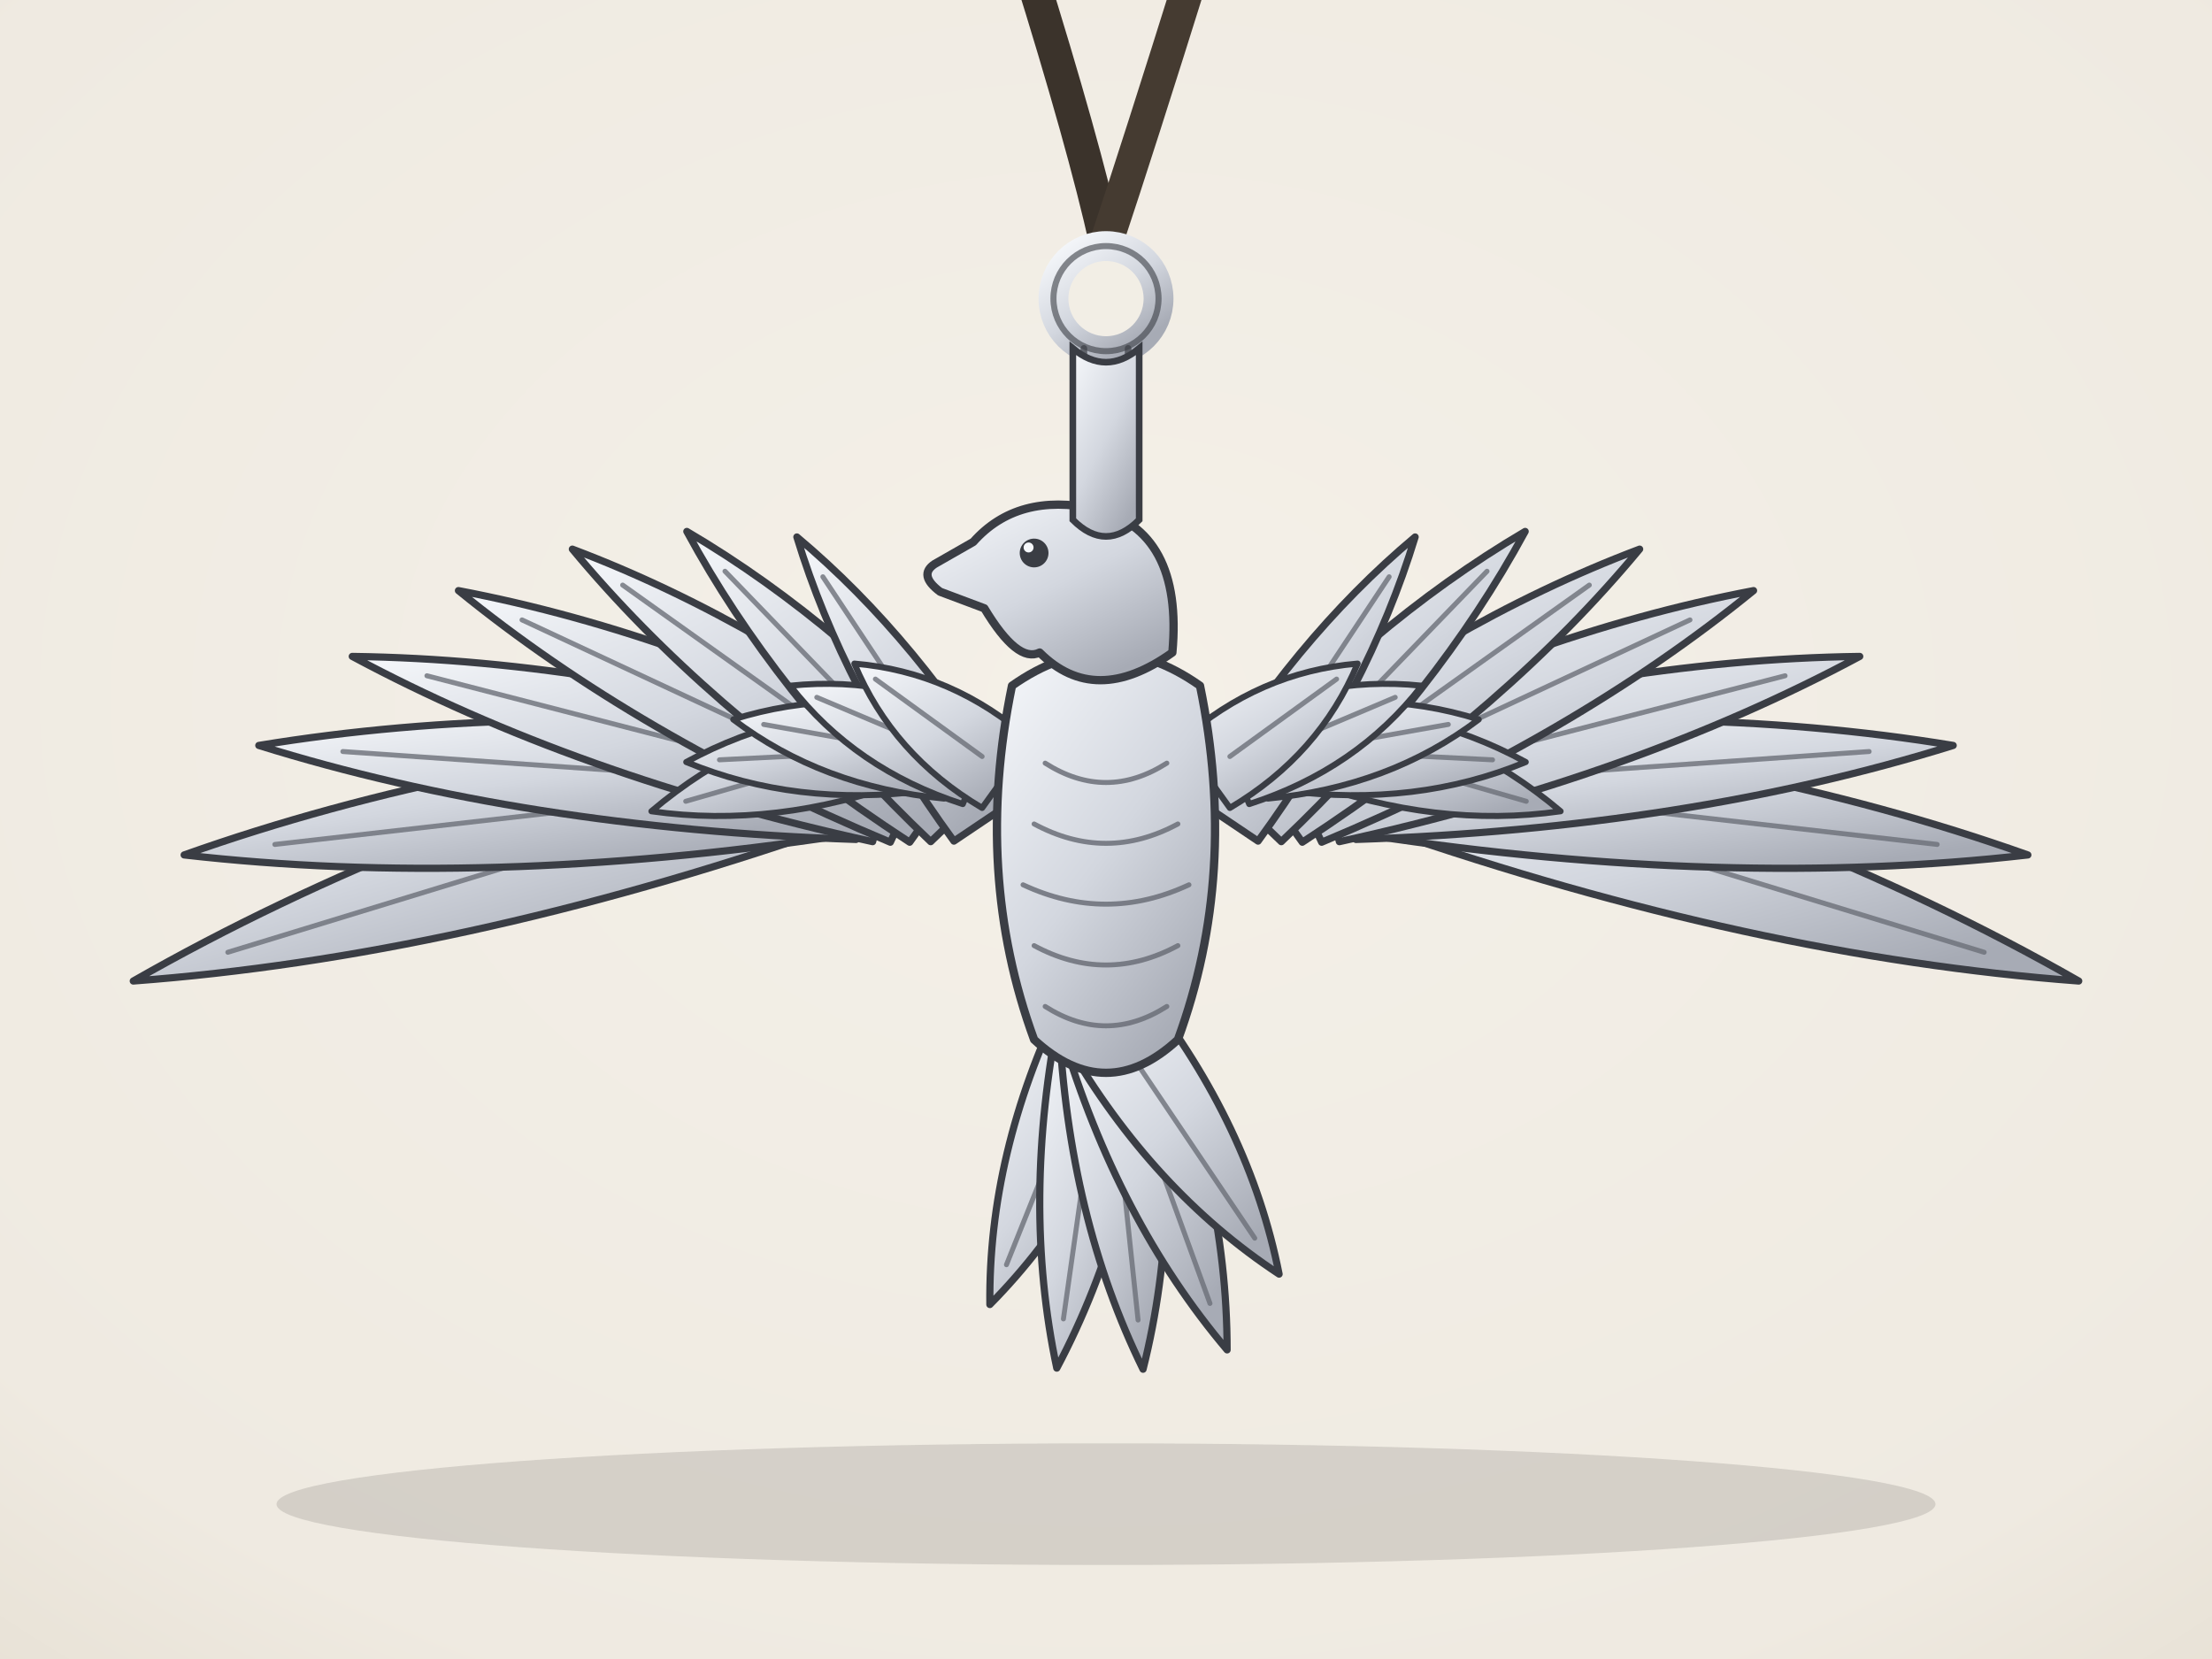
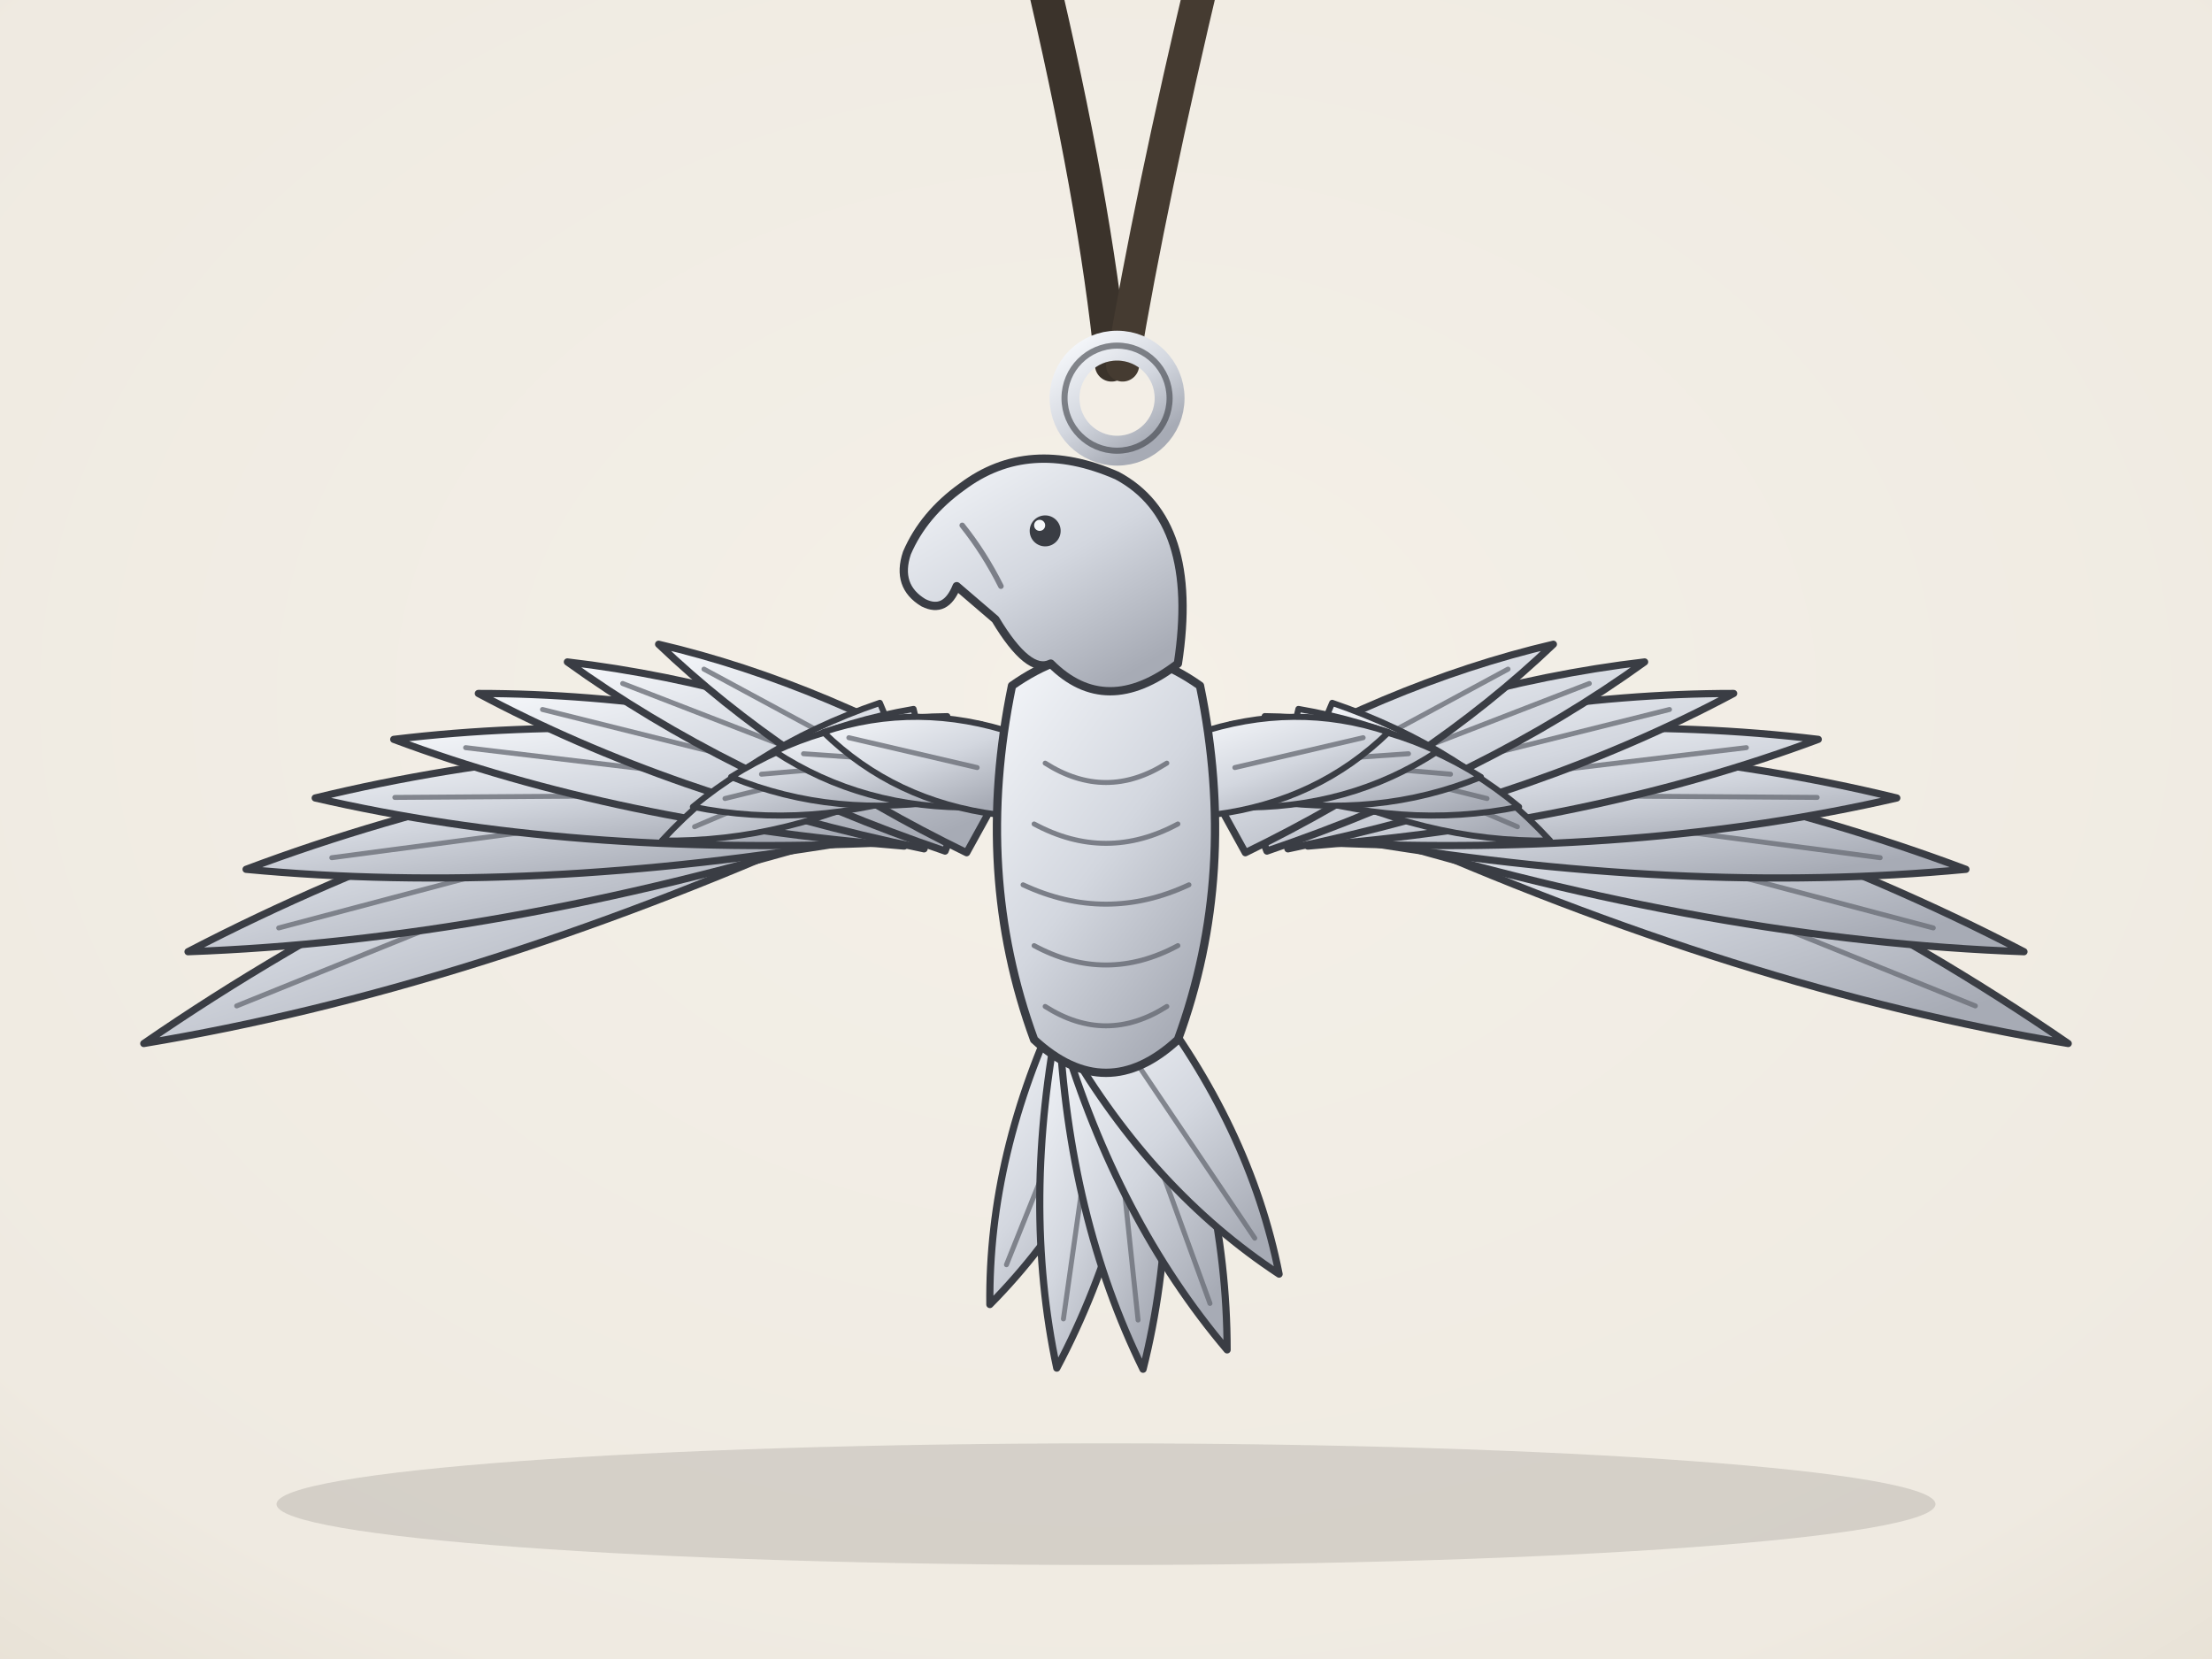
<svg xmlns="http://www.w3.org/2000/svg" viewBox="0 0 400 300" role="img" aria-label="翼を広げたイーグルペンダント">
  <defs>
    <linearGradient id="psil" x1="0" y1="0" x2="0.7" y2="1">
      <stop offset="0" stop-color="#f6f8fb" />
      <stop offset="0.55" stop-color="#d3d7df" />
      <stop offset="1" stop-color="#a7abb5" />
    </linearGradient>
    <linearGradient id="pgld" x1="0" y1="0" x2="0.6" y2="1">
      <stop offset="0" stop-color="#efd9a0" />
      <stop offset="0.55" stop-color="#c9a24b" />
      <stop offset="1" stop-color="#9a7731" />
    </linearGradient>
    <radialGradient id="ptq" cx="0.35" cy="0.3" r="0.9">
      <stop offset="0" stop-color="#5fc4bc" />
      <stop offset="0.6" stop-color="#3aa8a0" />
      <stop offset="1" stop-color="#25736d" />
    </radialGradient>
    <radialGradient id="pvig" cx="0.5" cy="0.42" r="0.85">
      <stop offset="0" stop-color="#f4f0e8" />
      <stop offset="0.75" stop-color="#efeae1" />
      <stop offset="1" stop-color="#e4ddd0" />
    </radialGradient>
  </defs>
  <rect width="400" height="300" fill="url(#pvig)" />
  <ellipse cx="200" cy="272" rx="150" ry="11" fill="#1c1b19" opacity="0.13" />
  <g stroke-linecap="round">
-     <path d="M186,-6 Q196,26 200,44" fill="none" stroke="#3b332b" stroke-width="6" />
-     <path d="M216,-6 Q206,26 200,44" fill="none" stroke="#453b31" stroke-width="6" />
-     <path d="M143.4,130 Q75.4,148.1 24.1,177.4 Q83,173 149.6,150 Z" fill="url(#psil)" stroke="#3a3d44" stroke-width="1.3" stroke-linejoin="round" />
-     <path d="M126.9,146 L41.2,172.2" stroke="#6b6f78" stroke-width="0.9" opacity="0.8" fill="none" />
-     <path d="M149.9,131.3 Q84.8,136.3 33.3,154.6 Q87.6,160.8 152.1,151.1 Z" fill="url(#psil)" stroke="#3a3d44" stroke-width="1.3" stroke-linejoin="round" />
-     <path d="M132.2,143.3 L49.7,152.7" stroke="#6b6f78" stroke-width="0.9" opacity="0.8" fill="none" />
-     <path d="M156.2,133 Q96.5,126.6 46.8,134.8 Q94.9,149.8 154.8,151.8 Z" fill="url(#psil)" stroke="#3a3d44" stroke-width="1.3" stroke-linejoin="round" />
-     <path d="M138.1,141.2 L62,135.9" stroke="#6b6f78" stroke-width="0.9" opacity="0.8" fill="none" />
-     <path d="M162.2,135 Q109.8,119.3 63.7,118.7 Q104.3,140.5 157.8,152.2 Z" fill="url(#psil)" stroke="#3a3d44" stroke-width="1.3" stroke-linejoin="round" />
-     <path d="M144.6,139.6 L77.2,122.2" stroke="#6b6f78" stroke-width="0.9" opacity="0.8" fill="none" />
-     <path d="M168,137.3 Q124,114.6 82.9,106.8 Q115.3,133.2 161,152.3 Z" fill="url(#psil)" stroke="#3a3d44" stroke-width="1.3" stroke-linejoin="round" />
-     <path d="M151.4,138.7 L94.4,112.1" stroke="#6b6f78" stroke-width="0.9" opacity="0.8" fill="none" />
-     <path d="M173.5,139.7 Q138.5,112.5 103.5,99.3 Q127.4,128.1 164.5,152.3 Z" fill="url(#psil)" stroke="#3a3d44" stroke-width="1.3" stroke-linejoin="round" />
-     <path d="M158.5,138.5 L112.6,105.8" stroke="#6b6f78" stroke-width="0.9" opacity="0.8" fill="none" />
-     <path d="M178.7,142.2 Q152.8,112.9 124.2,96.1 Q140,125.3 168.3,152.2 Z" fill="url(#psil)" stroke="#3a3d44" stroke-width="1.3" stroke-linejoin="round" />
-     <path d="M165.6,139 L131.1,103.3" stroke="#6b6f78" stroke-width="0.9" opacity="0.8" fill="none" />
-     <path d="M183.5,144.7 Q166.2,115.6 144.1,97.1 Q152.5,124.7 172.5,152.1 Z" fill="url(#psil)" stroke="#3a3d44" stroke-width="1.3" stroke-linejoin="round" />
-     <path d="M172.6,140.2 L148.8,104.3" stroke="#6b6f78" stroke-width="0.9" opacity="0.8" fill="none" />
-     <path d="M159.9,126.8 Q135.1,132 117.8,146.7 Q140.2,149.9 164.1,141.2 Z" fill="url(#psil)" stroke="#3a3d44" stroke-width="1.1" stroke-linejoin="round" />
-     <path d="M154.9,136 L124,144.9" stroke="#6b6f78" stroke-width="0.9" opacity="0.8" fill="none" />
-     <path d="M166.6,128 Q142.9,127.5 124.1,137.8 Q143.9,146 167.4,143 Z" fill="url(#psil)" stroke="#3a3d44" stroke-width="1.1" stroke-linejoin="round" />
-     <path d="M160.1,135.9 L130.1,137.4" stroke="#6b6f78" stroke-width="0.9" opacity="0.8" fill="none" />
-     <path d="M173.3,129.6 Q151.9,124 132.6,130.1 Q148.7,142.3 170.7,144.4 Z" fill="url(#psil)" stroke="#3a3d44" stroke-width="1.1" stroke-linejoin="round" />
-     <path d="M165.7,135.9 L138.1,131" stroke="#6b6f78" stroke-width="0.9" opacity="0.8" fill="none" />
-     <path d="M179.9,131.6 Q161.9,122 142.9,124 Q154.6,139.1 174.1,145.4 Z" fill="url(#psil)" stroke="#3a3d44" stroke-width="1.1" stroke-linejoin="round" />
-     <path d="M171.6,136.2 L147.7,126.1" stroke="#6b6f78" stroke-width="0.9" opacity="0.8" fill="none" />
-     <path d="M186.4,133.9 Q172.3,121.5 154.5,120 Q161.4,136.5 177.6,146.1 Z" fill="url(#psil)" stroke="#3a3d44" stroke-width="1.1" stroke-linejoin="round" />
-     <path d="M177.6,136.8 L158.3,122.8" stroke="#6b6f78" stroke-width="0.9" opacity="0.8" fill="none" />
-     <path d="M250.4,150 Q317,173 375.9,177.4 Q324.6,148.1 256.6,130 Z" fill="url(#psil)" stroke="#3a3d44" stroke-width="1.3" stroke-linejoin="round" />
-     <path d="M273.1,146 L358.8,172.2" stroke="#6b6f78" stroke-width="0.9" opacity="0.8" fill="none" />
-     <path d="M247.9,151.1 Q312.4,160.8 366.7,154.6 Q315.2,136.3 250.1,131.3 Z" fill="url(#psil)" stroke="#3a3d44" stroke-width="1.3" stroke-linejoin="round" />
-     <path d="M267.8,143.3 L350.3,152.7" stroke="#6b6f78" stroke-width="0.9" opacity="0.8" fill="none" />
-     <path d="M245.2,151.8 Q305.1,149.8 353.2,134.8 Q303.5,126.6 243.8,133 Z" fill="url(#psil)" stroke="#3a3d44" stroke-width="1.3" stroke-linejoin="round" />
-     <path d="M261.9,141.2 L338,135.9" stroke="#6b6f78" stroke-width="0.9" opacity="0.8" fill="none" />
-     <path d="M242.2,152.2 Q295.7,140.5 336.3,118.7 Q290.2,119.3 237.8,135 Z" fill="url(#psil)" stroke="#3a3d44" stroke-width="1.3" stroke-linejoin="round" />
-     <path d="M255.4,139.6 L322.8,122.2" stroke="#6b6f78" stroke-width="0.9" opacity="0.8" fill="none" />
-     <path d="M239,152.3 Q284.7,133.2 317.1,106.8 Q276,114.6 232,137.3 Z" fill="url(#psil)" stroke="#3a3d44" stroke-width="1.3" stroke-linejoin="round" />
-     <path d="M248.6,138.7 L305.6,112.1" stroke="#6b6f78" stroke-width="0.9" opacity="0.8" fill="none" />
-     <path d="M235.5,152.3 Q272.6,128.1 296.5,99.3 Q261.5,112.5 226.5,139.7 Z" fill="url(#psil)" stroke="#3a3d44" stroke-width="1.3" stroke-linejoin="round" />
-     <path d="M241.5,138.5 L287.4,105.8" stroke="#6b6f78" stroke-width="0.9" opacity="0.8" fill="none" />
-     <path d="M231.7,152.2 Q260,125.3 275.8,96.1 Q247.2,112.9 221.3,142.2 Z" fill="url(#psil)" stroke="#3a3d44" stroke-width="1.3" stroke-linejoin="round" />
-     <path d="M234.4,139 L268.9,103.3" stroke="#6b6f78" stroke-width="0.9" opacity="0.8" fill="none" />
-     <path d="M227.5,152.1 Q247.5,124.7 255.9,97.1 Q233.8,115.6 216.5,144.7 Z" fill="url(#psil)" stroke="#3a3d44" stroke-width="1.3" stroke-linejoin="round" />
-     <path d="M227.4,140.2 L251.2,104.3" stroke="#6b6f78" stroke-width="0.9" opacity="0.8" fill="none" />
-     <path d="M235.9,141.2 Q259.8,149.9 282.2,146.7 Q264.9,132 240.1,126.8 Z" fill="url(#psil)" stroke="#3a3d44" stroke-width="1.1" stroke-linejoin="round" />
-     <path d="M245.1,136 L276,144.9" stroke="#6b6f78" stroke-width="0.9" opacity="0.8" fill="none" />
-     <path d="M232.6,143 Q256.1,146 275.9,137.8 Q257.1,127.5 233.4,128 Z" fill="url(#psil)" stroke="#3a3d44" stroke-width="1.1" stroke-linejoin="round" />
-     <path d="M239.9,135.9 L269.9,137.4" stroke="#6b6f78" stroke-width="0.9" opacity="0.8" fill="none" />
-     <path d="M229.3,144.4 Q251.3,142.3 267.4,130.1 Q248.1,124 226.7,129.6 Z" fill="url(#psil)" stroke="#3a3d44" stroke-width="1.1" stroke-linejoin="round" />
-     <path d="M234.3,135.9 L261.9,131" stroke="#6b6f78" stroke-width="0.9" opacity="0.8" fill="none" />
-     <path d="M225.9,145.4 Q245.4,139.1 257.1,124 Q238.1,122 220.1,131.6 Z" fill="url(#psil)" stroke="#3a3d44" stroke-width="1.1" stroke-linejoin="round" />
-     <path d="M228.4,136.2 L252.3,126.1" stroke="#6b6f78" stroke-width="0.9" opacity="0.8" fill="none" />
-     <path d="M222.4,146.1 Q238.6,136.5 245.5,120 Q227.7,121.5 213.6,133.9 Z" fill="url(#psil)" stroke="#3a3d44" stroke-width="1.1" stroke-linejoin="round" />
-     <path d="M222.4,136.8 L241.7,122.8" stroke="#6b6f78" stroke-width="0.9" opacity="0.8" fill="none" />
+     <path d="M188,-6 Q198,36 201,66" fill="none" stroke="#3b332b" stroke-width="6" stroke-linecap="round" />
+     <path d="M218,-6 Q208,36 203,66" fill="none" stroke="#453b31" stroke-width="6" stroke-linecap="round" />
+     <path d="M142.6,130.3 Q75.3,154.7 26,188.7 Q85.1,178.9 150.4,149.7 Z" fill="url(#psil)" stroke="#3a3d44" stroke-width="1.3" stroke-linejoin="round" />
+     <path d="M127.2,147.8 L42.8,181.9" stroke="#6b6f78" stroke-width="0.9" opacity="0.8" fill="none" />
+     <path d="M148.5,131.6 Q83.5,146.3 34,172.1 Q89.8,170.1 153.5,150.8 Z" fill="url(#psil)" stroke="#3a3d44" stroke-width="1.3" stroke-linejoin="round" />
+     <path d="M132.3,146.1 L50.4,167.8" stroke="#6b6f78" stroke-width="0.9" opacity="0.8" fill="none" />
+     <path d="M154.3,133.1 Q92.9,139 44.5,157.2 Q96,162.1 156.7,151.7 Z" fill="url(#psil)" stroke="#3a3d44" stroke-width="1.3" stroke-linejoin="round" />
+     <path d="M137.7,144.8 L60,155.1" stroke="#6b6f78" stroke-width="0.9" opacity="0.8" fill="none" />
+     <path d="M159.9,134.8 Q103.3,133 57,144.3 Q103.4,155 160.1,152.4 Z" fill="url(#psil)" stroke="#3a3d44" stroke-width="1.3" stroke-linejoin="round" />
+     <path d="M143.5,143.7 L71.4,144.2" stroke="#6b6f78" stroke-width="0.9" opacity="0.8" fill="none" />
+     <path d="M165.5,136.6 Q114.4,128.5 71.2,133.7 Q111.9,148.9 163.5,153 Z" fill="url(#psil)" stroke="#3a3d44" stroke-width="1.3" stroke-linejoin="round" />
+     <path d="M149.6,143 L84.2,135.2" stroke="#6b6f78" stroke-width="0.9" opacity="0.8" fill="none" />
+     <path d="M170.9,138.5 Q126,125.4 86.5,125.4 Q121.3,144 167.1,153.5 Z" fill="url(#psil)" stroke="#3a3d44" stroke-width="1.3" stroke-linejoin="round" />
+     <path d="M155.8,142.7 L98.1,128.3" stroke="#6b6f78" stroke-width="0.9" opacity="0.8" fill="none" />
+     <path d="M176.1,140.5 Q137.8,123.8 102.6,119.7 Q131.3,140.4 170.9,153.9 Z" fill="url(#psil)" stroke="#3a3d44" stroke-width="1.3" stroke-linejoin="round" />
+     <path d="M162.2,142.8 L112.6,123.6" stroke="#6b6f78" stroke-width="0.9" opacity="0.8" fill="none" />
+     <path d="M181.2,142.6 Q149.5,123.6 119.1,116.5 Q141.7,138.1 174.8,154.2 Z" fill="url(#psil)" stroke="#3a3d44" stroke-width="1.3" stroke-linejoin="round" />
+     <path d="M168.6,143.3 L127.3,121" stroke="#6b6f78" stroke-width="0.9" opacity="0.8" fill="none" />
+     <path d="M159.1,127.1 Q135.1,135.3 119.7,152 Q142.3,152.4 164.9,140.9 Z" fill="url(#psil)" stroke="#3a3d44" stroke-width="1.1" stroke-linejoin="round" />
+     <path d="M155.2,136.9 L125.6,149.5" stroke="#6b6f78" stroke-width="0.9" opacity="0.8" fill="none" />
+     <path d="M165.2,128.2 Q141.8,132.2 125.3,145.9 Q146.3,150.2 168.8,142.8 Z" fill="url(#psil)" stroke="#3a3d44" stroke-width="1.1" stroke-linejoin="round" />
+     <path d="M160.3,137.2 L131.1,144.4" stroke="#6b6f78" stroke-width="0.9" opacity="0.8" fill="none" />
+     <path d="M171.3,129.5 Q149.3,129.7 132.2,140.5 Q150.9,148.2 172.7,144.5 Z" fill="url(#psil)" stroke="#3a3d44" stroke-width="1.1" stroke-linejoin="round" />
+     <path d="M165.6,137.6 L137.7,140" stroke="#6b6f78" stroke-width="0.9" opacity="0.8" fill="none" />
+     <path d="M177.5,131 Q157.3,127.8 140.1,135.9 Q156.1,146.4 176.5,146 Z" fill="url(#psil)" stroke="#3a3d44" stroke-width="1.1" stroke-linejoin="round" />
+     <path d="M171.1,138.1 L145.3,136.3" stroke="#6b6f78" stroke-width="0.9" opacity="0.8" fill="none" />
+     <path d="M183.7,132.7 Q165.9,126.7 148.9,132.4 Q161.7,144.9 180.3,147.3 Z" fill="url(#psil)" stroke="#3a3d44" stroke-width="1.1" stroke-linejoin="round" />
+     <path d="M176.7,138.8 L153.5,133.4" stroke="#6b6f78" stroke-width="0.9" opacity="0.8" fill="none" />
+     <path d="M249.6,149.7 Q314.9,178.9 374,188.7 Q324.7,154.7 257.4,130.3 Z" fill="url(#psil)" stroke="#3a3d44" stroke-width="1.3" stroke-linejoin="round" />
+     <path d="M272.8,147.8 L357.2,181.9" stroke="#6b6f78" stroke-width="0.9" opacity="0.8" fill="none" />
+     <path d="M246.5,150.8 Q310.2,170.1 366,172.1 Q316.5,146.3 251.5,131.6 Z" fill="url(#psil)" stroke="#3a3d44" stroke-width="1.3" stroke-linejoin="round" />
+     <path d="M267.7,146.1 L349.6,167.8" stroke="#6b6f78" stroke-width="0.9" opacity="0.8" fill="none" />
+     <path d="M243.3,151.7 Q304,162.1 355.5,157.2 Q307.1,139 245.7,133.1 Z" fill="url(#psil)" stroke="#3a3d44" stroke-width="1.3" stroke-linejoin="round" />
+     <path d="M262.3,144.8 L340,155.1" stroke="#6b6f78" stroke-width="0.9" opacity="0.8" fill="none" />
+     <path d="M239.9,152.4 Q296.6,155 343,144.3 Q296.7,133 240.1,134.8 Z" fill="url(#psil)" stroke="#3a3d44" stroke-width="1.3" stroke-linejoin="round" />
+     <path d="M256.5,143.7 L328.6,144.2" stroke="#6b6f78" stroke-width="0.9" opacity="0.8" fill="none" />
+     <path d="M236.5,153 Q288.1,148.9 328.8,133.7 Q285.6,128.5 234.5,136.6 Z" fill="url(#psil)" stroke="#3a3d44" stroke-width="1.3" stroke-linejoin="round" />
+     <path d="M250.4,143 L315.8,135.2" stroke="#6b6f78" stroke-width="0.9" opacity="0.8" fill="none" />
+     <path d="M232.9,153.5 Q278.7,144 313.5,125.4 Q274,125.4 229.1,138.5 Z" fill="url(#psil)" stroke="#3a3d44" stroke-width="1.3" stroke-linejoin="round" />
+     <path d="M244.2,142.7 L301.9,128.3" stroke="#6b6f78" stroke-width="0.9" opacity="0.8" fill="none" />
+     <path d="M229.1,153.9 Q268.7,140.4 297.4,119.7 Q262.2,123.8 223.9,140.5 Z" fill="url(#psil)" stroke="#3a3d44" stroke-width="1.3" stroke-linejoin="round" />
+     <path d="M237.8,142.8 L287.4,123.6" stroke="#6b6f78" stroke-width="0.9" opacity="0.8" fill="none" />
+     <path d="M225.2,154.2 Q258.3,138.1 280.9,116.5 Q250.5,123.6 218.8,142.6 Z" fill="url(#psil)" stroke="#3a3d44" stroke-width="1.3" stroke-linejoin="round" />
+     <path d="M231.4,143.3 L272.7,121" stroke="#6b6f78" stroke-width="0.9" opacity="0.8" fill="none" />
+     <path d="M235.1,140.9 Q257.7,152.4 280.3,152 Q264.9,135.3 240.9,127.1 Z" fill="url(#psil)" stroke="#3a3d44" stroke-width="1.1" stroke-linejoin="round" />
+     <path d="M244.8,136.9 L274.4,149.5" stroke="#6b6f78" stroke-width="0.9" opacity="0.8" fill="none" />
+     <path d="M231.2,142.8 Q253.7,150.2 274.7,145.9 Q258.2,132.2 234.8,128.2 Z" fill="url(#psil)" stroke="#3a3d44" stroke-width="1.1" stroke-linejoin="round" />
+     <path d="M239.7,137.2 L268.9,144.4" stroke="#6b6f78" stroke-width="0.9" opacity="0.8" fill="none" />
+     <path d="M227.3,144.5 Q249.1,148.2 267.8,140.5 Q250.7,129.7 228.7,129.5 Z" fill="url(#psil)" stroke="#3a3d44" stroke-width="1.1" stroke-linejoin="round" />
+     <path d="M234.4,137.6 L262.3,140" stroke="#6b6f78" stroke-width="0.9" opacity="0.8" fill="none" />
+     <path d="M223.5,146 Q243.9,146.4 259.9,135.9 Q242.7,127.8 222.5,131 Z" fill="url(#psil)" stroke="#3a3d44" stroke-width="1.1" stroke-linejoin="round" />
+     <path d="M228.9,138.1 L254.7,136.3" stroke="#6b6f78" stroke-width="0.9" opacity="0.8" fill="none" />
+     <path d="M219.7,147.3 Q238.3,144.9 251.1,132.4 Q234.1,126.7 216.3,132.7 Z" fill="url(#psil)" stroke="#3a3d44" stroke-width="1.1" stroke-linejoin="round" />
+     <path d="M223.3,138.8 L246.5,133.4" stroke="#6b6f78" stroke-width="0.9" opacity="0.8" fill="none" />
    <path d="M192.1,180.8 Q178.7,208.6 179,235.9 Q198.2,216.5 207.9,187.2 Z" fill="url(#psil)" stroke="#3a3d44" stroke-width="1.3" stroke-linejoin="round" />
    <path d="M196.6,192.3 L182,228.7" stroke="#6b6f78" stroke-width="0.9" opacity="0.8" fill="none" />
    <path d="M191.6,182.8 Q184.7,217.4 191.1,247.4 Q205.5,220.3 208.4,185.2 Z" fill="url(#psil)" stroke="#3a3d44" stroke-width="1.3" stroke-linejoin="round" />
    <path d="M198.6,194.1 L192.3,238.5" stroke="#6b6f78" stroke-width="0.9" opacity="0.8" fill="none" />
    <path d="M191.5,184.9 Q193.2,220.1 206.7,247.6 Q214.2,217.9 208.5,183.1 Z" fill="url(#psil)" stroke="#3a3d44" stroke-width="1.3" stroke-linejoin="round" />
    <path d="M201.1,194.2 L205.8,238.7" stroke="#6b6f78" stroke-width="0.9" opacity="0.8" fill="none" />
    <path d="M192,186.9 Q202.1,220.7 221.9,244.1 Q221.9,213.5 208,181.1 Z" fill="url(#psil)" stroke="#3a3d44" stroke-width="1.3" stroke-linejoin="round" />
    <path d="M203.5,193.6 L218.8,235.7" stroke="#6b6f78" stroke-width="0.9" opacity="0.8" fill="none" />
    <path d="M193,188.8 Q208.5,215.4 231.3,230.4 Q226,203.6 207,179.2 Z" fill="url(#psil)" stroke="#3a3d44" stroke-width="1.3" stroke-linejoin="round" />
    <path d="M205,191.4 L226.9,223.9" stroke="#6b6f78" stroke-width="0.9" opacity="0.8" fill="none" />
    <path d="M183,124 Q176,158 187,188 Q200,200 213,188 Q224,158 217,124 Q200,112 183,124 Z" fill="url(#psil)" stroke="#3a3d44" stroke-width="1.5" stroke-linejoin="round" />
    <path d="M189,138 Q200,145 211,138" fill="none" stroke="#6b6f78" stroke-width="0.9" opacity="0.85" />
    <path d="M187,149 Q200,156 213,149" fill="none" stroke="#6b6f78" stroke-width="0.9" opacity="0.85" />
    <path d="M185,160 Q200,167 215,160" fill="none" stroke="#6b6f78" stroke-width="0.9" opacity="0.85" />
    <path d="M187,171 Q200,178 213,171" fill="none" stroke="#6b6f78" stroke-width="0.9" opacity="0.85" />
    <path d="M189,182 Q200,189 211,182" fill="none" stroke="#6b6f78" stroke-width="0.9" opacity="0.85" />
-     <path d="M212,118 Q214,96 198,92 Q184,89 176,98 L169,102 Q166,104 170,107 L178,110 Q184,120 188,118 Q198,128 212,118 Z" fill="url(#psil)" stroke="#3a3d44" stroke-width="1.5" stroke-linejoin="round" />
-     <circle cx="187" cy="100" r="2.6" fill="#3a3d44" />
-     <circle cx="186" cy="99" r="0.9" fill="#f6f8fb" />
-     <circle cx="200" cy="54" r="9.5" fill="none" stroke="url(#psil)" stroke-width="5.4" />
-     <circle cx="200" cy="54" r="9.5" fill="none" stroke="#3a3d44" stroke-width="1.1" opacity="0.6" />
-     <path d="M196,63 L196,94 M204,63 L204,94" stroke="#3a3d44" stroke-width="1.2" opacity="0.7" fill="none" />
-     <path d="M194,63 Q200,68 206,63 L206,94 Q200,100 194,94 Z" fill="url(#psil)" stroke="#3a3d44" stroke-width="1.2" />
+     <path d="M213,120 Q217,94 202,86 Q186,79 174,88 Q167,93 164,100 Q162,106 167,109 Q171,111 173,106 L180,112 Q186,122 190,120 Q200,130 213,120 Z" fill="url(#psil)" stroke="#3a3d44" stroke-width="1.5" stroke-linejoin="round" />
+     <path d="M174,95 Q178,100 181,106" fill="none" stroke="#6b6f78" stroke-width="1" opacity="0.85" />
+     <circle cx="189" cy="96" r="2.8" fill="#3a3d44" />
+     <circle cx="188" cy="95" r="1" fill="#f6f8fb" />
+     <circle cx="202" cy="72" r="9.5" fill="none" stroke="url(#psil)" stroke-width="5.4" />
+     <circle cx="202" cy="72" r="9.5" fill="none" stroke="#3a3d44" stroke-width="1.1" opacity="0.6" />
  </g>
</svg>
